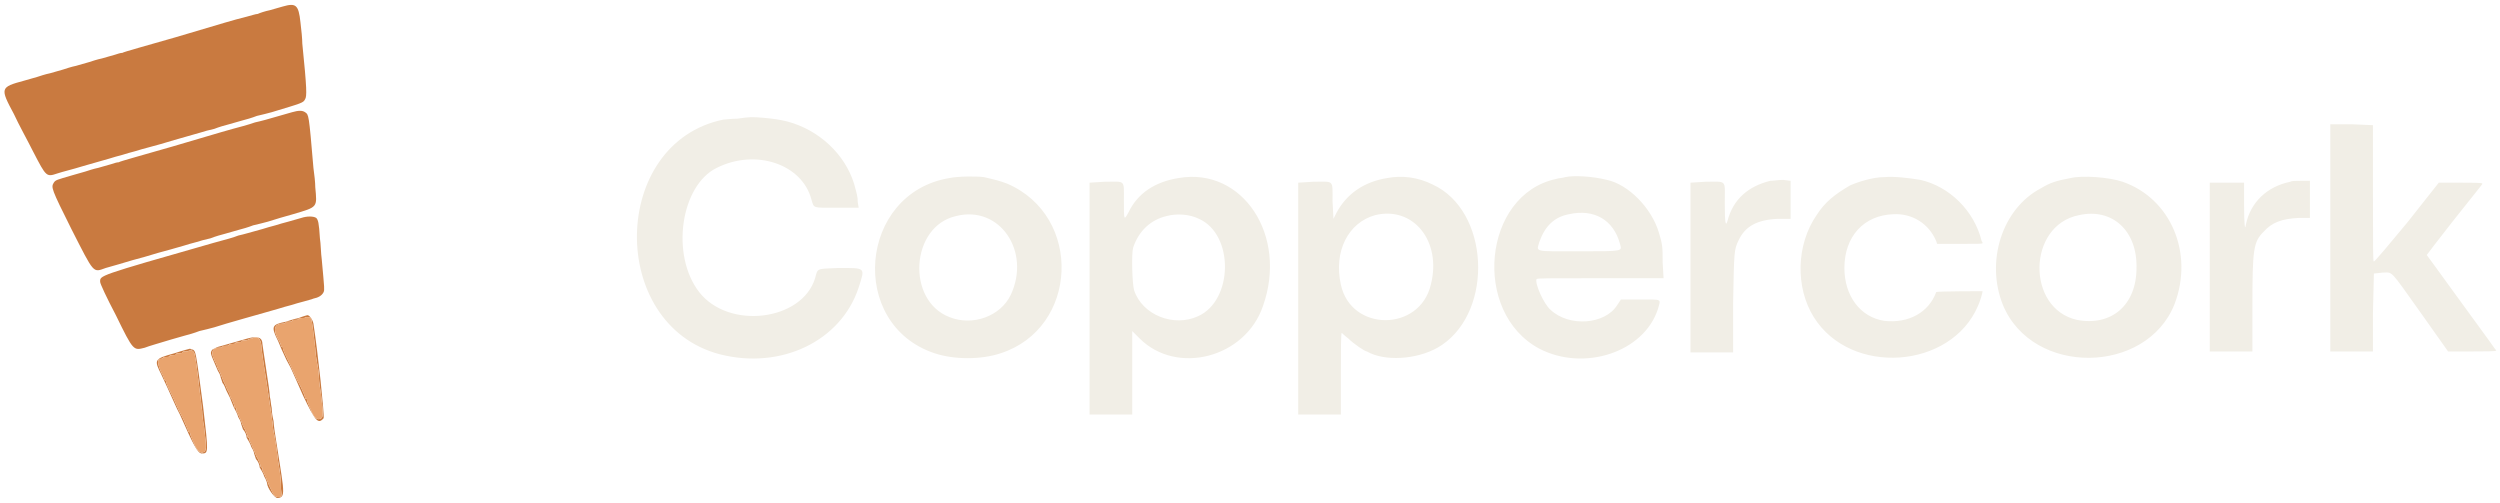
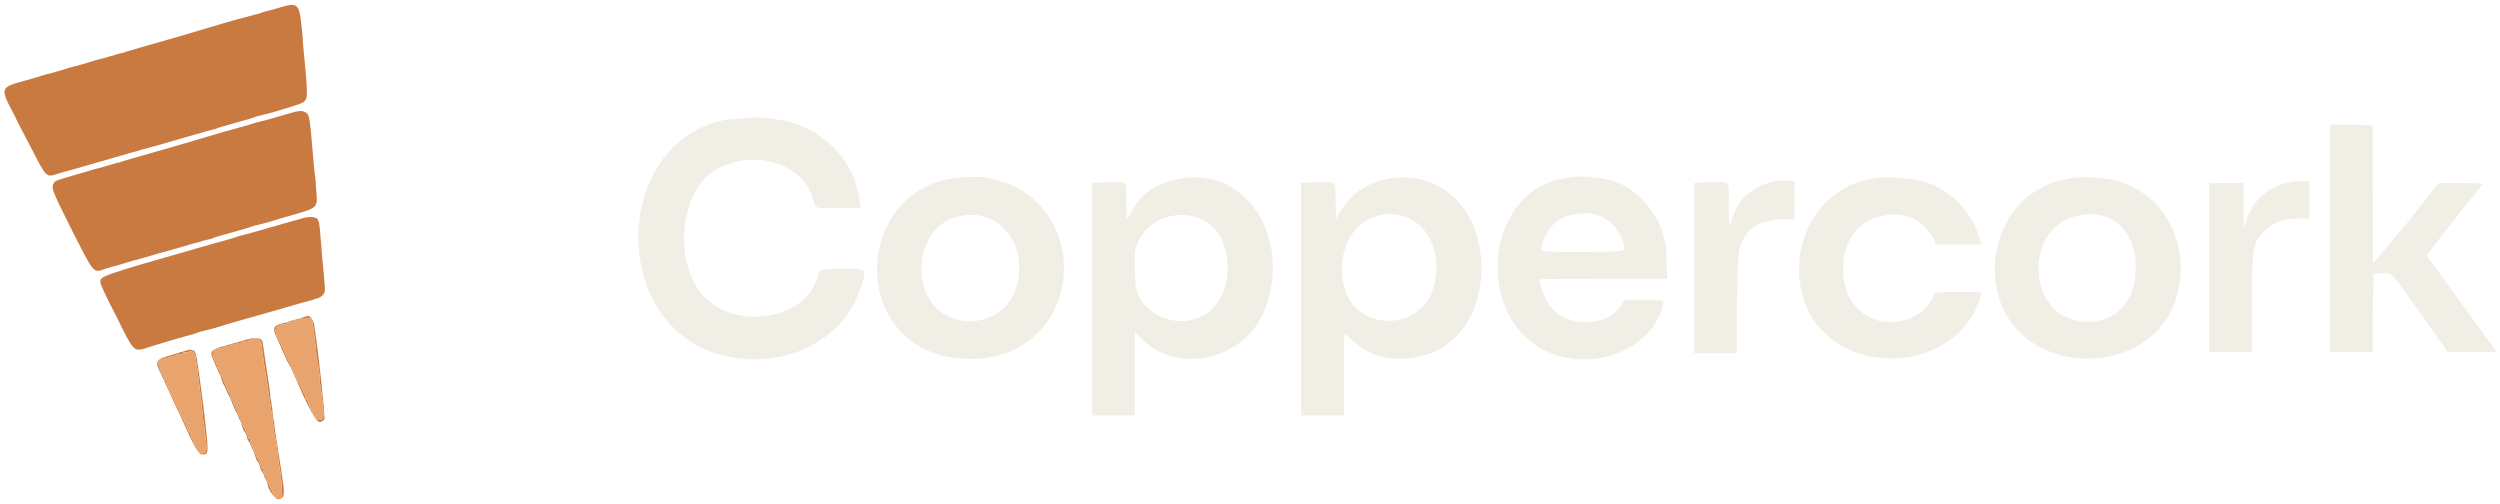
- <svg xmlns="http://www.w3.org/2000/svg" viewBox="0 0 2696 542" width="2696" height="542">
+ <svg xmlns="http://www.w3.org/2000/svg" viewBox="0 0 2690 542" width="2690" height="542">
  <path fill="#C97A40" fill-rule="evenodd" d="M 305 7 C 301 8, 295 10, 291 11 C 286 12, 280 14, 278 15 C 276 15, 270 17, 266 18 C 250 22, 244 24, 190 40 C 159 49, 133 56, 132 57 C 130 57, 127 58, 124 59 C 120 60, 114 62, 110 63 C 105 64, 99 66, 96 67 C 92 68, 86 70, 82 71 C 77 72, 71 74, 68 75 C 64 76, 58 78, 54 79 C 49 80, 43 82, 40 83 C 36 84, 30 86, 26 87 C 0 94, 0 95, 15 123 C 20 134, 30 152, 36 164 C 50 191, 50 191, 62 187 C 68 185, 77 183, 90 179 C 94 178, 100 176, 104 175 C 108 174, 114 172, 118 171 C 121 170, 128 168, 132 167 C 135 166, 142 164, 146 163 C 149 162, 156 160, 160 159 C 168 157, 178 154, 188 151 C 192 150, 198 148, 202 147 C 206 146, 212 144, 216 143 C 219 142, 226 140, 231 139 C 236 137, 243 135, 247 134 C 251 133, 257 131, 261 130 C 265 129, 272 127, 277 125 C 282 124, 289 122, 293 121 C 326 111, 327 111, 329 107 C 331 104, 331 96, 326 47 C 326 42, 325 32, 324 24 C 322 5, 319 3, 305 7 M 315 121 C 311 122, 305 124, 301 125 C 291 128, 280 131, 275 132 C 272 133, 266 135, 262 136 C 247 140, 240 142, 186 158 C 155 167, 129 174, 128 175 C 126 175, 123 176, 120 177 C 116 178, 110 180, 106 181 C 101 182, 95 184, 92 185 C 88 186, 82 188, 78 189 C 61 194, 60 194, 58 197 C 55 202, 55 203, 77 247 C 102 296, 100 294, 114 289 C 118 288, 124 286, 128 285 C 138 282, 148 279, 156 277 C 166 274, 176 271, 184 269 C 188 268, 194 266, 198 265 C 201 264, 208 262, 212 261 C 215 260, 222 258, 227 257 C 232 255, 239 253, 243 252 C 247 251, 253 249, 257 248 C 261 247, 268 245, 273 243 C 278 242, 285 240, 289 239 C 292 238, 299 236, 302 235 C 306 234, 312 232, 316 231 C 343 223, 342 224, 340 202 C 340 197, 339 188, 338 181 C 333 122, 333 124, 329 121 C 326 119, 322 119, 315 121 M 325 235 C 321 236, 315 238, 311 239 C 307 240, 300 242, 297 243 C 293 244, 286 246, 283 247 C 272 250, 262 253, 257 254 C 252 256, 245 258, 230 262 C 104 298, 108 297, 108 304 C 108 306, 115 321, 125 340 C 144 379, 144 378, 156 375 C 161 373, 172 370, 185 366 C 189 365, 195 363, 199 362 C 203 361, 210 359, 215 357 C 220 356, 227 354, 231 353 C 234 352, 241 350, 244 349 C 254 346, 272 341, 286 337 C 290 336, 296 334, 300 333 C 303 332, 310 330, 314 329 C 317 328, 324 326, 328 325 C 331 324, 336 323, 338 322 C 343 321, 347 319, 349 315 C 350 312, 350 313, 347 280 C 346 273, 346 263, 345 257 C 344 240, 343 237, 341 235 C 338 233, 331 233, 325 235 M 322 343 C 317 344, 311 346, 308 347 C 293 350, 292 352, 300 368 C 302 373, 305 380, 307 384 C 309 389, 313 395, 315 400 C 318 407, 321 413, 327 427 C 340 454, 343 458, 349 451 C 350 448, 343 381, 338 349 C 337 344, 333 339, 331 340 C 331 340, 327 341, 322 343 M 330 342 C 329 343, 327 343, 325 343 C 324 343, 322 343, 322 344 C 321 345, 320 345, 318 345 C 316 345, 315 345, 315 346 C 314 347, 313 347, 311 347 C 309 347, 308 347, 308 348 C 307 349, 306 349, 305 349 C 296 349, 294 355, 300 366 C 302 369, 303 372, 303 373 C 303 373, 303 374, 304 374 C 305 374, 305 375, 305 375 C 305 376, 306 379, 307 381 C 309 385, 316 400, 320 409 C 322 413, 325 418, 326 421 C 328 425, 329 428, 329 429 C 329 429, 329 430, 330 430 C 331 430, 331 431, 331 431 C 331 432, 332 435, 333 437 C 334 440, 336 443, 336 444 C 339 450, 341 452, 344 452 C 349 451, 349 449, 346 424 C 345 419, 344 411, 344 408 C 344 404, 343 396, 342 392 C 341 387, 340 379, 340 376 C 336 341, 336 344, 334 342 C 332 342, 331 342, 330 342 M 267 365 C 263 366, 257 368, 253 369 C 249 370, 243 372, 239 373 C 234 374, 231 376, 229 377 C 226 381, 227 381, 235 400 C 237 403, 238 406, 238 407 C 238 407, 239 410, 240 413 C 242 415, 243 419, 244 421 C 245 423, 247 427, 248 429 C 249 432, 251 436, 252 439 C 253 441, 256 446, 257 450 C 259 453, 260 456, 260 457 C 260 457, 261 460, 262 463 C 264 465, 266 469, 266 472 C 267 474, 270 478, 271 482 C 273 485, 274 488, 274 489 C 274 489, 275 492, 276 495 C 278 497, 280 501, 280 504 C 281 506, 284 510, 285 514 C 287 517, 288 521, 288 521 C 288 526, 296 537, 299 537 C 305 537, 306 534, 305 523 C 303 507, 302 503, 299 483 C 297 471, 295 458, 295 454 C 294 450, 293 444, 293 440 C 292 436, 292 431, 291 428 C 291 424, 289 411, 287 398 C 285 384, 283 372, 283 371 C 283 364, 278 362, 267 365 M 272 365 C 270 365, 268 366, 268 366 C 267 367, 265 367, 264 367 C 262 367, 261 367, 261 368 C 260 369, 259 369, 257 369 C 255 369, 254 369, 254 370 C 253 371, 252 371, 250 371 C 248 371, 247 371, 247 372 C 246 373, 245 373, 243 373 C 241 373, 240 373, 240 374 C 239 375, 238 375, 236 375 C 229 375, 227 380, 231 388 C 232 391, 234 393, 234 395 C 234 396, 236 399, 237 401 C 238 404, 240 408, 241 411 C 242 413, 244 417, 245 420 C 246 422, 248 425, 248 427 C 248 428, 250 430, 251 433 C 252 435, 253 438, 253 439 C 253 439, 253 440, 254 440 C 255 440, 255 441, 255 442 C 255 442, 255 444, 256 445 C 257 447, 261 456, 262 459 C 262 460, 264 462, 265 465 C 266 467, 267 470, 267 471 C 267 471, 267 472, 268 472 C 269 472, 269 473, 269 474 C 269 474, 269 476, 270 477 C 271 479, 275 488, 276 491 C 276 492, 278 494, 279 497 C 280 499, 281 502, 281 503 C 281 503, 281 504, 282 504 C 283 504, 283 505, 283 506 C 283 506, 283 508, 284 509 C 285 511, 289 520, 290 523 C 295 534, 296 536, 300 536 C 304 536, 304 536, 303 527 C 303 519, 303 515, 300 498 C 299 490, 298 481, 296 470 C 295 466, 294 460, 294 456 C 293 452, 293 446, 292 443 C 290 430, 289 423, 288 416 C 285 398, 283 383, 282 376 C 282 367, 279 363, 275 364 C 275 364, 273 364, 272 365 M 188 381 C 166 387, 166 388, 174 404 C 184 425, 191 442, 194 447 C 209 481, 213 488, 217 489 C 225 489, 225 490, 219 438 C 211 377, 211 379, 208 377 C 206 377, 205 376, 205 376 C 205 376, 197 378, 188 381 M 204 378 C 203 379, 201 379, 200 379 C 198 379, 197 379, 197 380 C 196 381, 195 381, 193 381 C 191 381, 190 381, 190 382 C 189 383, 188 383, 186 383 C 184 383, 183 383, 183 384 C 182 385, 181 385, 179 385 C 177 385, 176 385, 176 386 C 175 387, 174 387, 173 387 C 169 387, 170 393, 174 402 C 176 405, 177 408, 177 409 C 177 409, 177 410, 178 410 C 179 410, 179 411, 179 411 C 179 412, 180 415, 181 417 C 184 423, 191 438, 193 443 C 194 445, 197 450, 199 455 C 201 460, 203 464, 203 465 C 203 465, 203 466, 204 466 C 205 466, 205 467, 205 467 C 205 468, 206 471, 207 473 C 208 476, 210 479, 210 480 C 213 486, 215 488, 218 488 C 223 487, 223 485, 220 460 C 219 455, 218 447, 218 443 C 217 439, 217 432, 216 427 C 214 410, 213 403, 212 395 C 210 381, 210 380, 207 378 C 206 378, 205 378, 204 378" />
  <path fill="#E9A46E" d="M 330 342 C 329 343, 327 343, 325 343 C 324 343, 322 343, 322 344 C 321 345, 320 345, 318 345 C 316 345, 315 345, 315 346 C 314 347, 313 347, 311 347 C 309 347, 308 347, 308 348 C 307 349, 306 349, 305 349 C 296 349, 294 355, 300 366 C 302 369, 303 372, 303 373 C 303 373, 303 374, 304 374 C 305 374, 305 375, 305 375 C 305 376, 306 379, 307 381 C 309 385, 316 400, 320 409 C 322 413, 325 418, 326 421 C 328 425, 329 428, 329 429 C 329 429, 329 430, 330 430 C 331 430, 331 431, 331 431 C 331 432, 332 435, 333 437 C 334 440, 336 443, 336 444 C 339 450, 341 452, 344 452 C 349 451, 349 449, 346 424 C 345 419, 344 411, 344 408 C 344 404, 343 396, 342 392 C 341 387, 340 379, 340 376 C 336 341, 336 344, 334 342 C 332 342, 331 342, 330 342 M 272 365 C 270 365, 268 366, 268 366 C 267 367, 265 367, 264 367 C 262 367, 261 367, 261 368 C 260 369, 259 369, 257 369 C 255 369, 254 369, 254 370 C 253 371, 252 371, 250 371 C 248 371, 247 371, 247 372 C 246 373, 245 373, 243 373 C 241 373, 240 373, 240 374 C 239 375, 238 375, 236 375 C 229 375, 227 380, 231 388 C 232 391, 234 393, 234 395 C 234 396, 236 399, 237 401 C 238 404, 240 408, 241 411 C 242 413, 244 417, 245 420 C 246 422, 248 425, 248 427 C 248 428, 250 430, 251 433 C 252 435, 253 438, 253 439 C 253 439, 253 440, 254 440 C 255 440, 255 441, 255 442 C 255 442, 255 444, 256 445 C 257 447, 261 456, 262 459 C 262 460, 264 462, 265 465 C 266 467, 267 470, 267 471 C 267 471, 267 472, 268 472 C 269 472, 269 473, 269 474 C 269 474, 269 476, 270 477 C 271 479, 275 488, 276 491 C 276 492, 278 494, 279 497 C 280 499, 281 502, 281 503 C 281 503, 281 504, 282 504 C 283 504, 283 505, 283 506 C 283 506, 283 508, 284 509 C 285 511, 289 520, 290 523 C 295 534, 296 536, 300 536 C 304 536, 304 536, 303 527 C 303 519, 303 515, 300 498 C 299 490, 298 481, 296 470 C 295 466, 294 460, 294 456 C 293 452, 293 446, 292 443 C 290 430, 289 423, 288 416 C 285 398, 283 383, 282 376 C 282 367, 279 363, 275 364 C 275 364, 273 364, 272 365 M 204 378 C 203 379, 201 379, 200 379 C 198 379, 197 379, 197 380 C 196 381, 195 381, 193 381 C 191 381, 190 381, 190 382 C 189 383, 188 383, 186 383 C 184 383, 183 383, 183 384 C 182 385, 181 385, 179 385 C 177 385, 176 385, 176 386 C 175 387, 174 387, 173 387 C 169 387, 170 393, 174 402 C 176 405, 177 408, 177 409 C 177 409, 177 410, 178 410 C 179 410, 179 411, 179 411 C 179 412, 180 415, 181 417 C 184 423, 191 438, 193 443 C 194 445, 197 450, 199 455 C 201 460, 203 464, 203 465 C 203 465, 203 466, 204 466 C 205 466, 205 467, 205 467 C 205 468, 206 471, 207 473 C 208 476, 210 479, 210 480 C 213 486, 215 488, 218 488 C 223 487, 223 485, 220 460 C 219 455, 218 447, 218 443 C 217 439, 217 432, 216 427 C 214 410, 213 403, 212 395 C 210 381, 210 380, 207 378 C 206 378, 205 378, 204 378" />
-   <path fill="#F1EEE6" fill-rule="evenodd" d="M 795 128 C 788 128, 782 129, 780 129 C 658 154, 655 350, 776 382 C 842 399, 907 368, 926 310 C 933 288, 934 289, 904 289 C 880 290, 882 289, 879 300 C 865 346, 786 356, 754 315 C 723 275, 734 200, 773 181 C 815 160, 865 177, 875 215 C 878 225, 876 224, 902 224 L 926 224 925 218 C 925 212, 924 209, 921 198 C 911 166, 883 140, 849 131 C 841 129, 834 128, 823 127 C 810 126, 809 126, 795 128 M 2513 256 L 2513 379 2536 379 L 2559 379 2559 337 L 2560 295 2569 294 C 2581 294, 2576 289, 2611 338 L 2640 379 2666 379 C 2680 379, 2692 379, 2692 378 C 2692 378, 2688 373, 2684 367 C 2667 344, 2618 276, 2617 275 C 2617 275, 2629 259, 2644 240 C 2674 202, 2677 199, 2677 198 C 2677 197, 2666 197, 2653 197 L 2630 197 2596 240 C 2577 263, 2561 282, 2560 282 C 2559 282, 2559 270, 2559 208 L 2559 135 2536 134 L 2513 134 2513 256 M 1024 192 C 926 208, 914 350, 1008 381 C 1029 388, 1058 388, 1079 381 C 1163 354, 1168 233, 1086 198 C 1078 195, 1074 194, 1061 191 C 1054 190, 1033 190, 1024 192 M 1271 192 C 1246 196, 1227 208, 1217 229 C 1212 238, 1212 238, 1212 216 C 1212 193, 1214 196, 1191 196 L 1175 197 1175 322 L 1175 447 1198 447 L 1221 447 1221 402 L 1221 357 1229 365 C 1269 405, 1343 386, 1362 330 C 1389 254, 1340 180, 1271 192 M 1496 192 C 1471 196, 1452 209, 1441 230 L 1438 236 1437 217 C 1437 193, 1439 196, 1416 196 L 1400 197 1400 322 L 1400 447 1423 447 L 1446 447 1446 403 C 1446 379, 1446 359, 1447 359 C 1447 359, 1450 362, 1454 365 C 1460 371, 1472 379, 1474 379 C 1474 379, 1476 380, 1478 381 C 1498 390, 1533 387, 1555 372 C 1611 334, 1606 227, 1545 199 C 1529 191, 1512 189, 1496 192 M 1688 191 C 1685 192, 1681 192, 1678 193 C 1599 210, 1587 337, 1660 376 C 1708 401, 1773 380, 1788 333 C 1791 322, 1793 323, 1769 323 L 1748 323 1744 329 C 1731 350, 1692 353, 1672 334 C 1665 328, 1655 306, 1657 301 C 1658 300, 1668 300, 1726 300 L 1794 300 1793 283 C 1793 267, 1793 264, 1789 251 C 1781 224, 1756 199, 1733 194 C 1717 190, 1697 189, 1688 191 M 2233 192 C 2217 195, 2211 197, 2201 203 C 2159 225, 2141 282, 2160 329 C 2192 406, 2315 404, 2345 328 C 2366 273, 2341 214, 2289 196 C 2274 191, 2246 189, 2233 192 M 1909 195 C 1885 201, 1869 215, 1863 238 C 1861 245, 1860 241, 1860 219 C 1860 193, 1863 196, 1839 196 L 1823 197 1823 288 L 1823 380 1846 380 L 1869 380 1869 327 C 1870 271, 1870 269, 1875 259 C 1882 244, 1895 237, 1917 236 L 1931 236 1931 215 L 1931 195 1923 194 C 1918 194, 1912 195, 1909 195 M 2470 196 C 2445 201, 2427 218, 2422 242 C 2421 250, 2420 242, 2420 220 L 2420 197 2402 197 L 2383 197 2383 288 L 2383 379 2406 379 L 2429 379 2429 331 C 2429 269, 2430 261, 2441 250 C 2450 240, 2460 236, 2479 235 L 2491 235 2491 215 L 2491 195 2481 195 C 2476 195, 2471 195, 2470 196 M 1692 231 C 1676 234, 1666 244, 1660 261 C 1657 272, 1653 271, 1703 271 C 1752 271, 1749 271, 1747 263 C 1740 237, 1719 225, 1692 231 M 2242 232 C 2186 243, 2185 333, 2240 345 C 2277 352, 2304 329, 2304 289 C 2305 249, 2278 224, 2242 232 M 1031 233 C 982 244, 977 324, 1024 342 C 1049 352, 1079 341, 1090 318 C 1112 271, 1078 221, 1031 233 M 1258 233 C 1241 237, 1228 249, 1222 267 C 1220 274, 1221 306, 1223 313 C 1232 340, 1266 353, 1292 341 C 1330 324, 1331 253, 1293 236 C 1283 231, 1269 230, 1258 233 M 1483 232 C 1454 240, 1438 271, 1446 307 C 1457 358, 1531 358, 1543 307 C 1555 260, 1524 222, 1483 232 M 2032 191 C 2020 191, 2004 196, 1995 200 C 1978 210, 1968 218, 1959 232 C 1937 264, 1936 310, 1956 342 C 1996 406, 2104 398, 2133 330 C 2135 326, 2138 316, 2138 314 C 2138 314, 2089 314, 2088 315 C 2080 337, 2058 349, 2032 346 C 2006 342, 1989 319, 1989 289 C 1989 255, 2010 232, 2042 231 C 2062 230, 2080 241, 2088 260 L 2089 263 2114 263 C 2137 263, 2138 263, 2138 262 C 2138 262, 2138 261, 2137 260 C 2129 227, 2102 201, 2071 194 C 2059 192, 2043 190, 2032 191" />
+   <path fill="#F1EEE6" fill-rule="evenodd" d="M 795 128 C 788 128, 782 129, 780 129 C 658 154, 655 350, 776 382 C 842 399, 907 368, 926 310 C 933 288, 934 289, 904 289 C 880 290, 882 289, 879 300 C 865 346, 786 356, 754 315 C 723 275, 734 200, 773 181 C 815 160, 865 177, 875 215 C 878 225, 876 224, 902 224 L 926 224 925 218 C 925 212, 924 209, 921 198 C 911 166, 883 140, 849 131 C 841 129, 834 128, 823 127 C 810 126, 809 126, 795 128 M 2507 256 L 2507 379 2530 379 L 2553 379 2553 337 L 2554 295 2563 294 C 2575 294, 2570 289, 2605 338 L 2634 379 2660 379 C 2674 379, 2686 379, 2686 378 C 2686 378, 2682 373, 2678 367 C 2661 344, 2612 276, 2611 275 C 2611 275, 2623 259, 2638 240 C 2668 202, 2671 199, 2671 198 C 2671 197, 2660 197, 2647 197 L 2624 197 2590 240 C 2571 263, 2555 282, 2554 282 C 2553 282, 2553 270, 2553 208 L 2553 135 2530 134 L 2507 134 2507 256 M 1024 192 C 926 208, 914 350, 1008 381 C 1029 388, 1058 388, 1079 381 C 1163 354, 1168 233, 1086 198 C 1078 195, 1074 194, 1061 191 C 1054 190, 1033 190, 1024 192 M 1271 192 C 1246 196, 1227 208, 1217 229 C 1212 238, 1212 238, 1212 216 C 1212 193, 1214 196, 1191 196 L 1175 197 1175 322 L 1175 447 1198 447 L 1221 447 1221 402 L 1221 357 1229 365 C 1269 405, 1343 386, 1362 330 C 1389 254, 1340 180, 1271 192 M 1496 192 C 1471 196, 1452 209, 1441 230 L 1438 236 1437 217 C 1437 193, 1439 196, 1416 196 L 1400 197 1400 322 L 1400 447 1423 447 L 1446 447 1446 403 C 1446 379, 1446 359, 1447 359 C 1447 359, 1450 362, 1454 365 C 1460 371, 1472 379, 1474 379 C 1474 379, 1476 380, 1478 381 C 1498 390, 1533 387, 1555 372 C 1611 334, 1606 227, 1545 199 C 1529 191, 1512 189, 1496 192 M 1688 191 C 1685 192, 1681 192, 1678 193 C 1599 210, 1587 337, 1660 376 C 1708 401, 1773 380, 1788 333 C 1791 322, 1793 323, 1769 323 L 1748 323 1744 329 C 1731 350, 1692 353, 1672 334 C 1665 328, 1655 306, 1657 301 C 1658 300, 1668 300, 1726 300 L 1794 300 1793 283 C 1793 267, 1793 264, 1789 251 C 1781 224, 1756 199, 1733 194 C 1717 190, 1697 189, 1688 191 M 2227 192 C 2211 195, 2205 197, 2195 203 C 2153 225, 2135 282, 2154 329 C 2186 406, 2309 404, 2339 328 C 2360 273, 2335 214, 2283 196 C 2268 191, 2240 189, 2227 192 M 1909 195 C 1885 201, 1869 215, 1863 238 C 1861 245, 1860 241, 1860 219 C 1860 193, 1863 196, 1839 196 L 1823 197 1823 288 L 1823 380 1846 380 L 1869 380 1869 327 C 1870 271, 1870 269, 1875 259 C 1882 244, 1895 237, 1917 236 L 1931 236 1931 215 L 1931 195 1923 194 C 1918 194, 1912 195, 1909 195 M 2464 196 C 2439 201, 2421 218, 2416 242 C 2415 250, 2414 242, 2414 220 L 2414 197 2396 197 L 2377 197 2377 288 L 2377 379 2400 379 L 2423 379 2423 331 C 2423 269, 2424 261, 2435 250 C 2444 240, 2454 236, 2473 235 L 2485 235 2485 215 L 2485 195 2475 195 C 2470 195, 2465 195, 2464 196 M 1692 231 C 1676 234, 1666 244, 1660 261 C 1657 272, 1653 271, 1703 271 C 1752 271, 1749 271, 1747 263 C 1740 237, 1719 225, 1692 231 M 2236 232 C 2180 243, 2179 333, 2234 345 C 2271 352, 2298 329, 2298 289 C 2299 249, 2272 224, 2236 232 M 1031 233 C 982 244, 977 324, 1024 342 C 1049 352, 1079 341, 1090 318 C 1112 271, 1078 221, 1031 233 M 1258 233 C 1241 237, 1228 249, 1222 267 C 1220 274, 1221 306, 1223 313 C 1232 340, 1266 353, 1292 341 C 1330 324, 1331 253, 1293 236 C 1283 231, 1269 230, 1258 233 M 1483 232 C 1454 240, 1438 271, 1446 307 C 1457 358, 1531 358, 1543 307 C 1555 260, 1524 222, 1483 232 M 2026 191 C 2014 191, 1998 196, 1989 200 C 1972 210, 1962 218, 1953 232 C 1931 264, 1930 310, 1950 342 C 1990 406, 2098 398, 2127 330 C 2129 326, 2132 316, 2132 314 C 2132 314, 2083 314, 2082 315 C 2074 337, 2052 349, 2026 346 C 2000 342, 1983 319, 1983 289 C 1983 255, 2004 232, 2036 231 C 2056 230, 2074 241, 2082 260 L 2083 263 2108 263 C 2131 263, 2132 263, 2132 262 C 2132 262, 2132 261, 2131 260 C 2123 227, 2096 201, 2065 194 C 2053 192, 2037 190, 2026 191" />
</svg>
